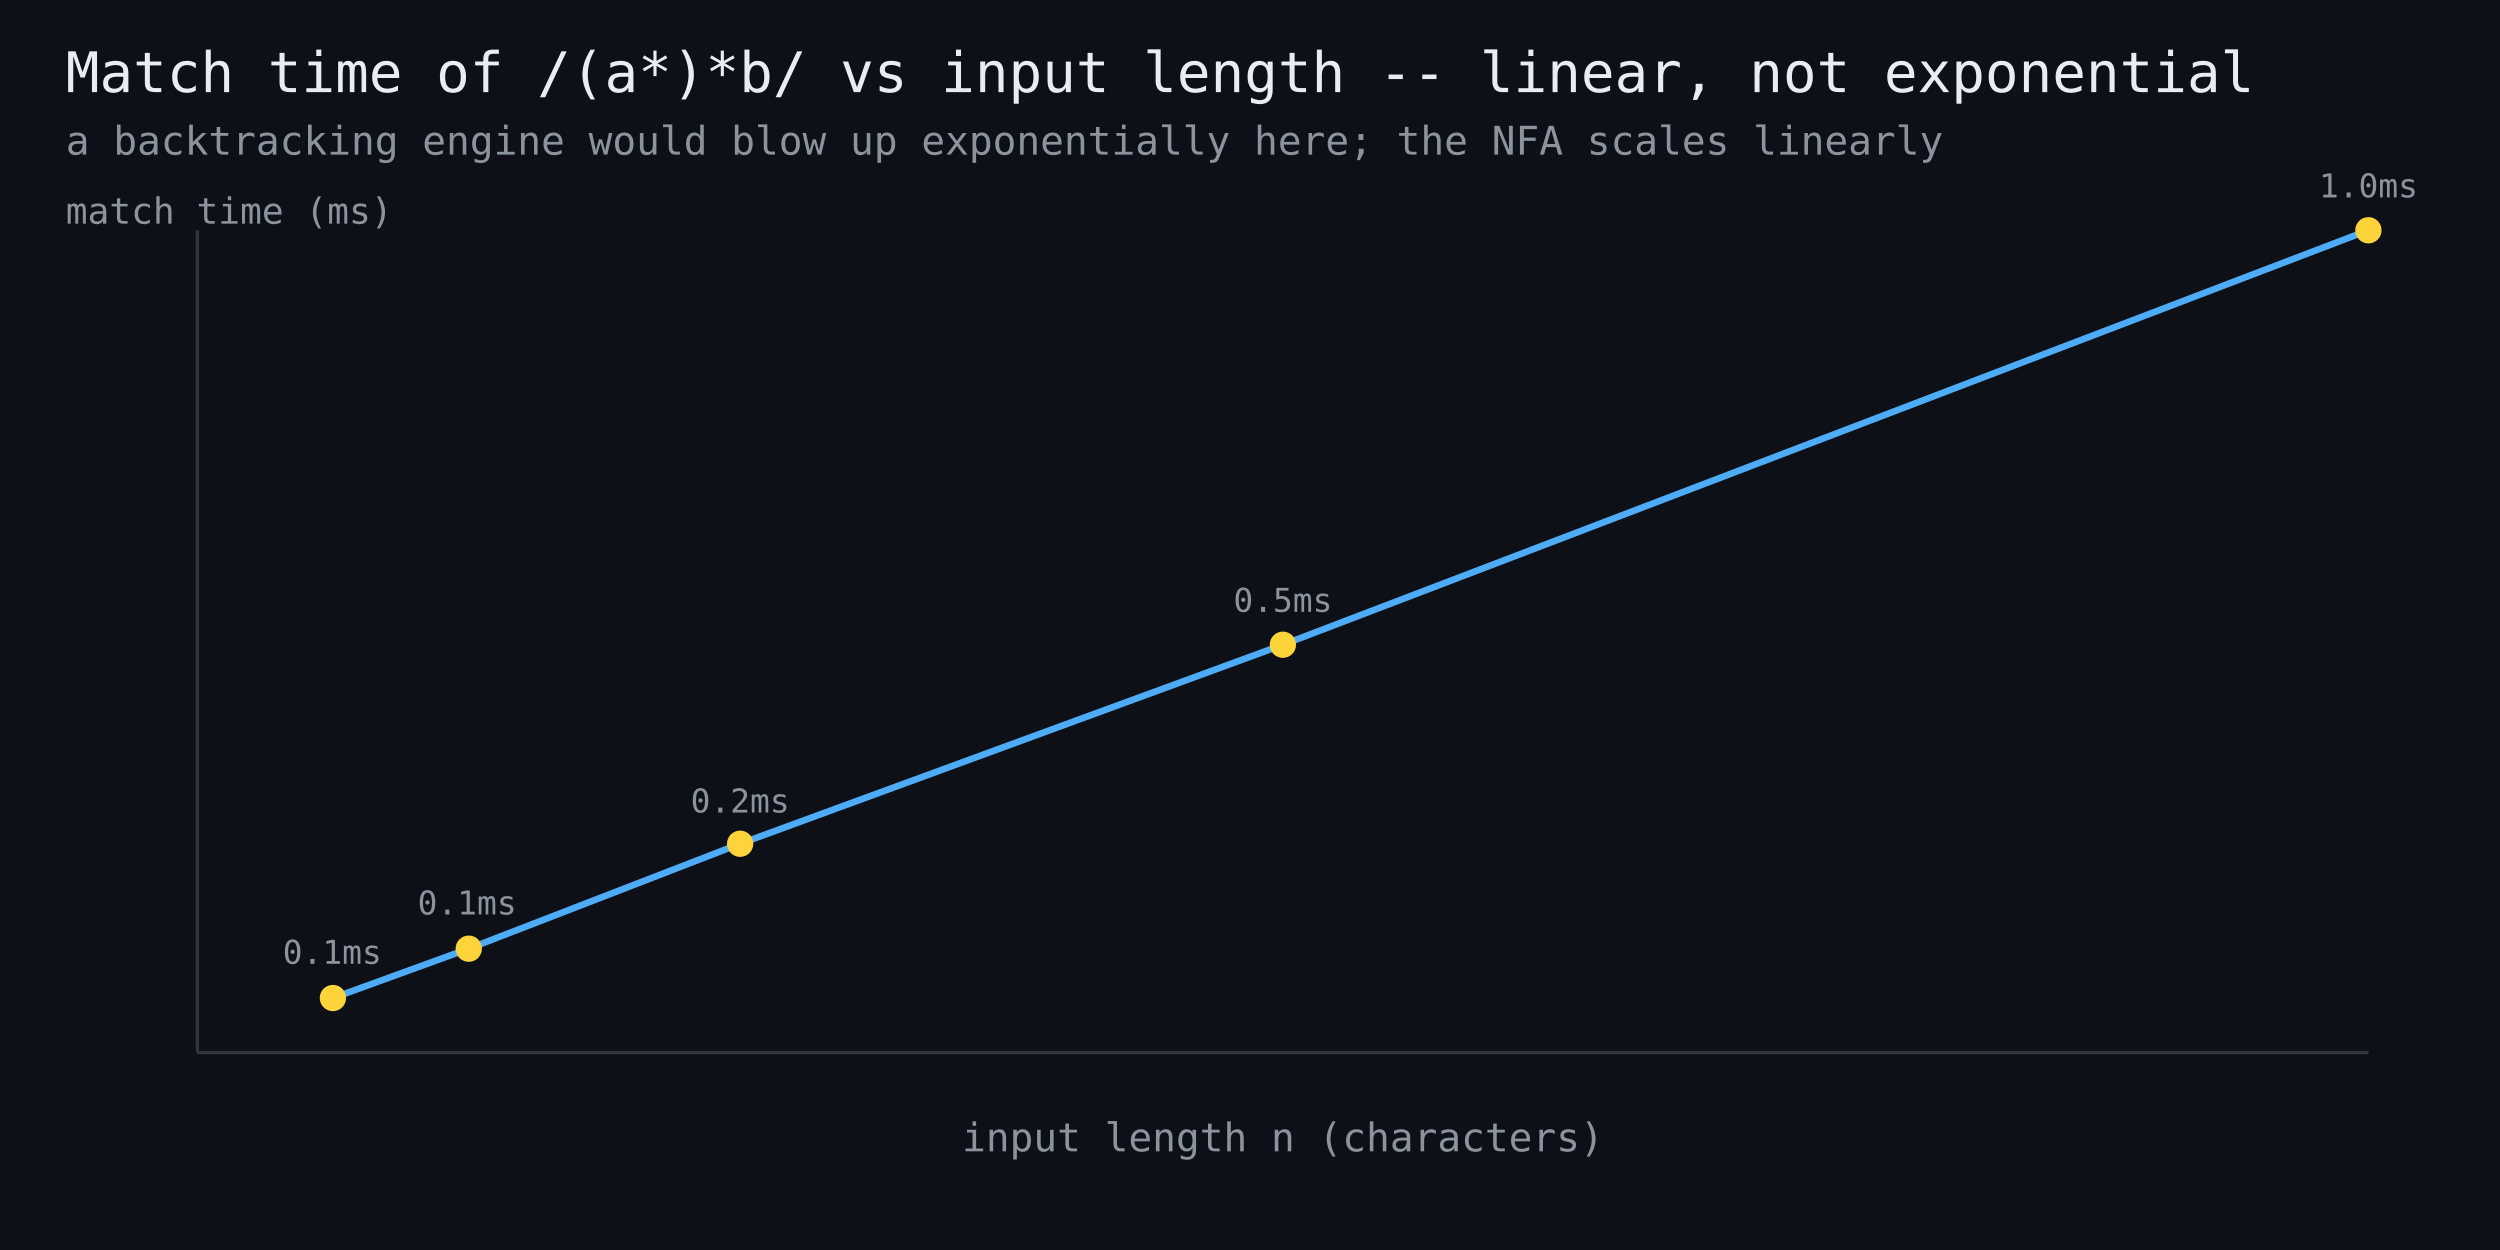
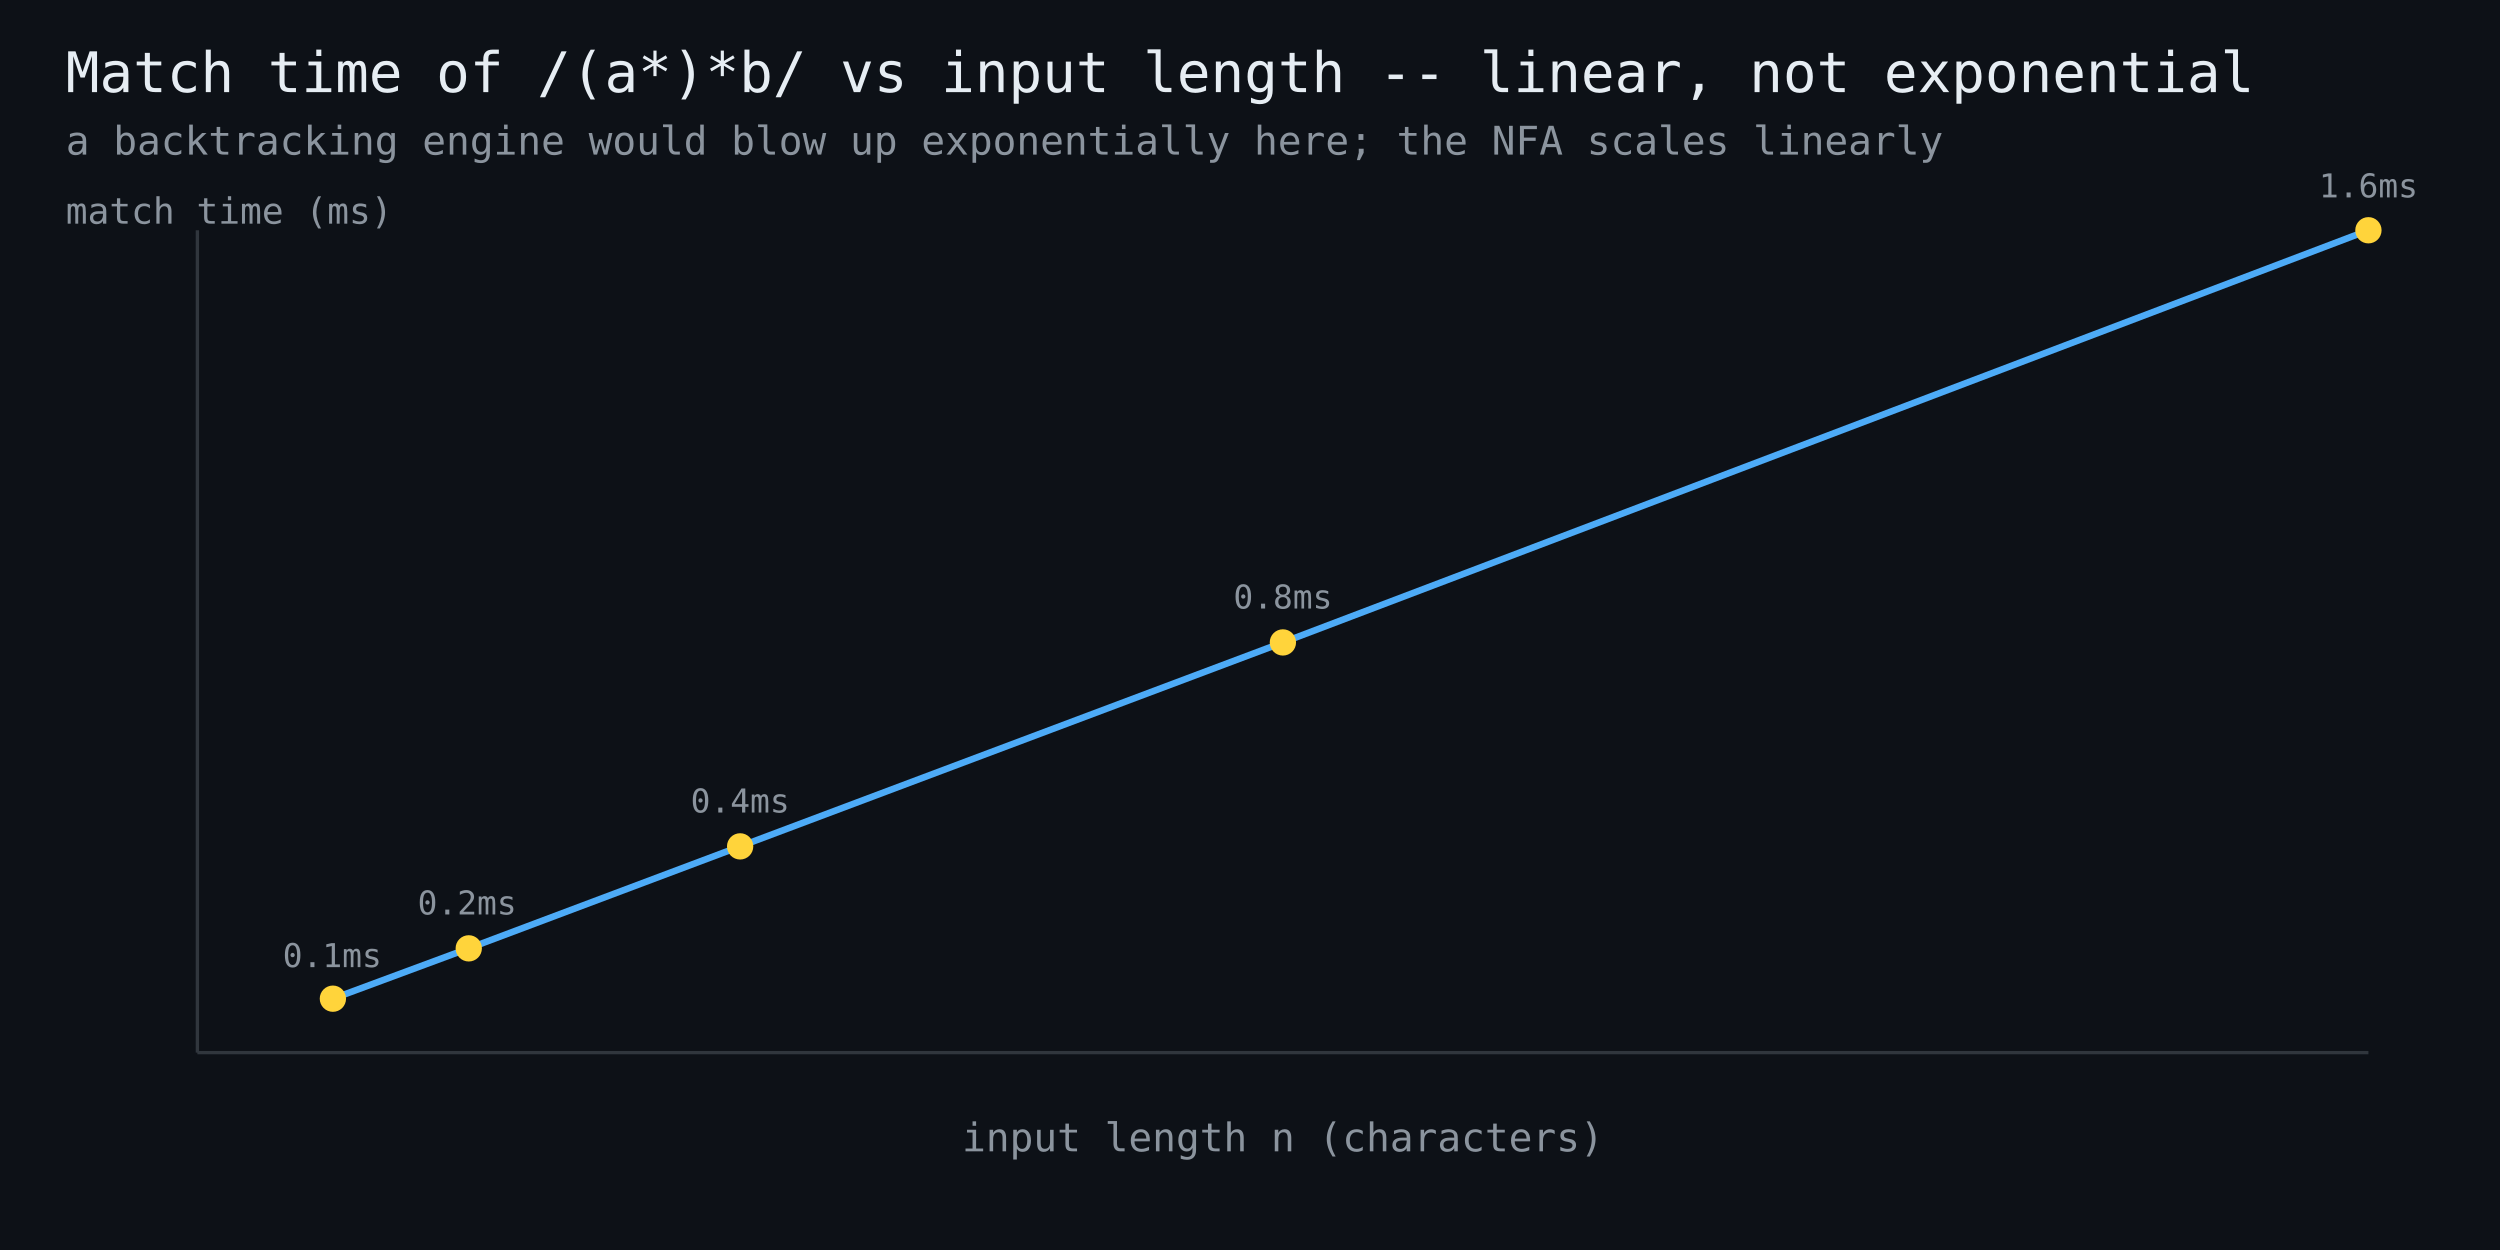
<svg xmlns="http://www.w3.org/2000/svg" width="760" height="380" viewBox="0 0 760 380" font-family="monospace">
  <rect width="760" height="380" fill="#0d1117" />
  <text x="20" y="28" fill="#e6edf3" font-size="17">Match time of /(a*)*b/ vs input length -- linear, not exponential</text>
  <text x="20" y="47" fill="#8b949e" font-size="12">a backtracking engine would blow up exponentially here; the NFA scales linearly</text>
  <line x1="60" y1="320" x2="720" y2="320" stroke="#30363d" stroke-width="1" />
  <line x1="60" y1="320" x2="60" y2="70" stroke="#30363d" stroke-width="1" />
-   <polyline points="101.2,303.4 142.5,288.4 225.0,256.5 390.0,196.0 720.0,70.0" fill="none" stroke="#4dabf7" stroke-width="2" />
-   <circle cx="101.2" cy="303.4" r="4" fill="#ffd43b" />
-   <text x="101" y="293" fill="#8b949e" font-size="10" text-anchor="middle">0.1ms</text>
-   <circle cx="142.5" cy="288.4" r="4" fill="#ffd43b" />
-   <text x="142" y="278" fill="#8b949e" font-size="10" text-anchor="middle">0.1ms</text>
-   <circle cx="225.0" cy="256.5" r="4" fill="#ffd43b" />
-   <text x="225" y="247" fill="#8b949e" font-size="10" text-anchor="middle">0.2ms</text>
-   <circle cx="390.0" cy="196.0" r="4" fill="#ffd43b" />
-   <text x="390" y="186" fill="#8b949e" font-size="10" text-anchor="middle">0.5ms</text>
+   <polyline points="101.2,303.6 142.5,288.3 225.0,257.3 390.0,195.3 720.0,70.0" fill="none" stroke="#4dabf7" stroke-width="2" />
+   <circle cx="101.2" cy="303.6" r="4" fill="#ffd43b" />
+   <text x="101" y="294" fill="#8b949e" font-size="10" text-anchor="middle">0.1ms</text>
+   <circle cx="142.5" cy="288.3" r="4" fill="#ffd43b" />
+   <text x="142" y="278" fill="#8b949e" font-size="10" text-anchor="middle">0.2ms</text>
+   <circle cx="225.0" cy="257.3" r="4" fill="#ffd43b" />
+   <text x="225" y="247" fill="#8b949e" font-size="10" text-anchor="middle">0.4ms</text>
+   <circle cx="390.0" cy="195.3" r="4" fill="#ffd43b" />
+   <text x="390" y="185" fill="#8b949e" font-size="10" text-anchor="middle">0.8ms</text>
  <circle cx="720.0" cy="70.0" r="4" fill="#ffd43b" />
-   <text x="720" y="60" fill="#8b949e" font-size="10" text-anchor="middle">1.0ms</text>
+   <text x="720" y="60" fill="#8b949e" font-size="10" text-anchor="middle">1.6ms</text>
  <text x="390" y="350" fill="#8b949e" font-size="12" text-anchor="middle">input length n (characters)</text>
  <text x="20" y="68" fill="#8b949e" font-size="11">match time (ms)</text>
</svg>
